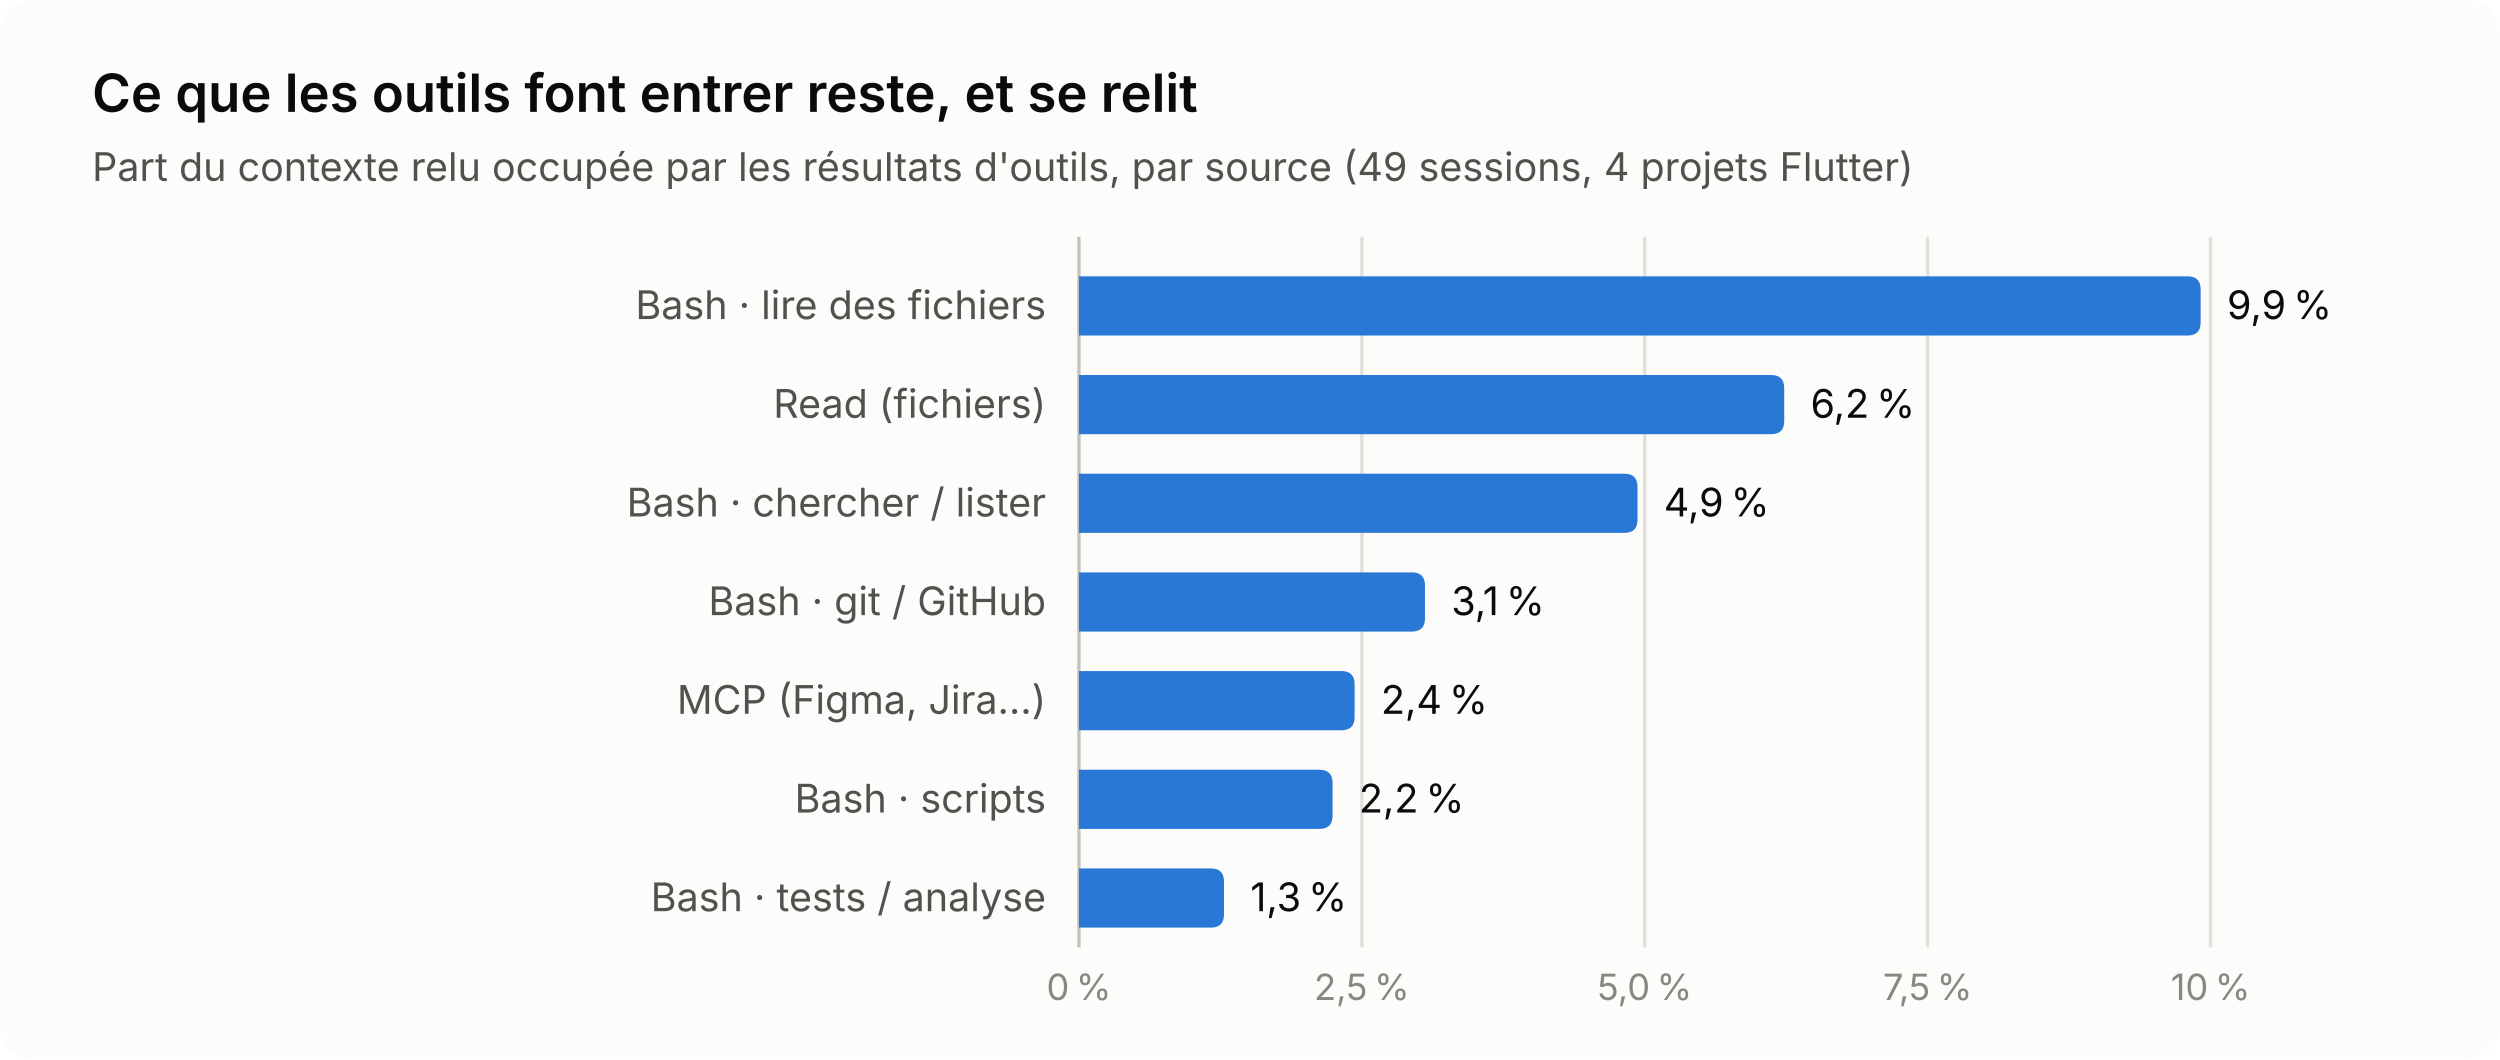
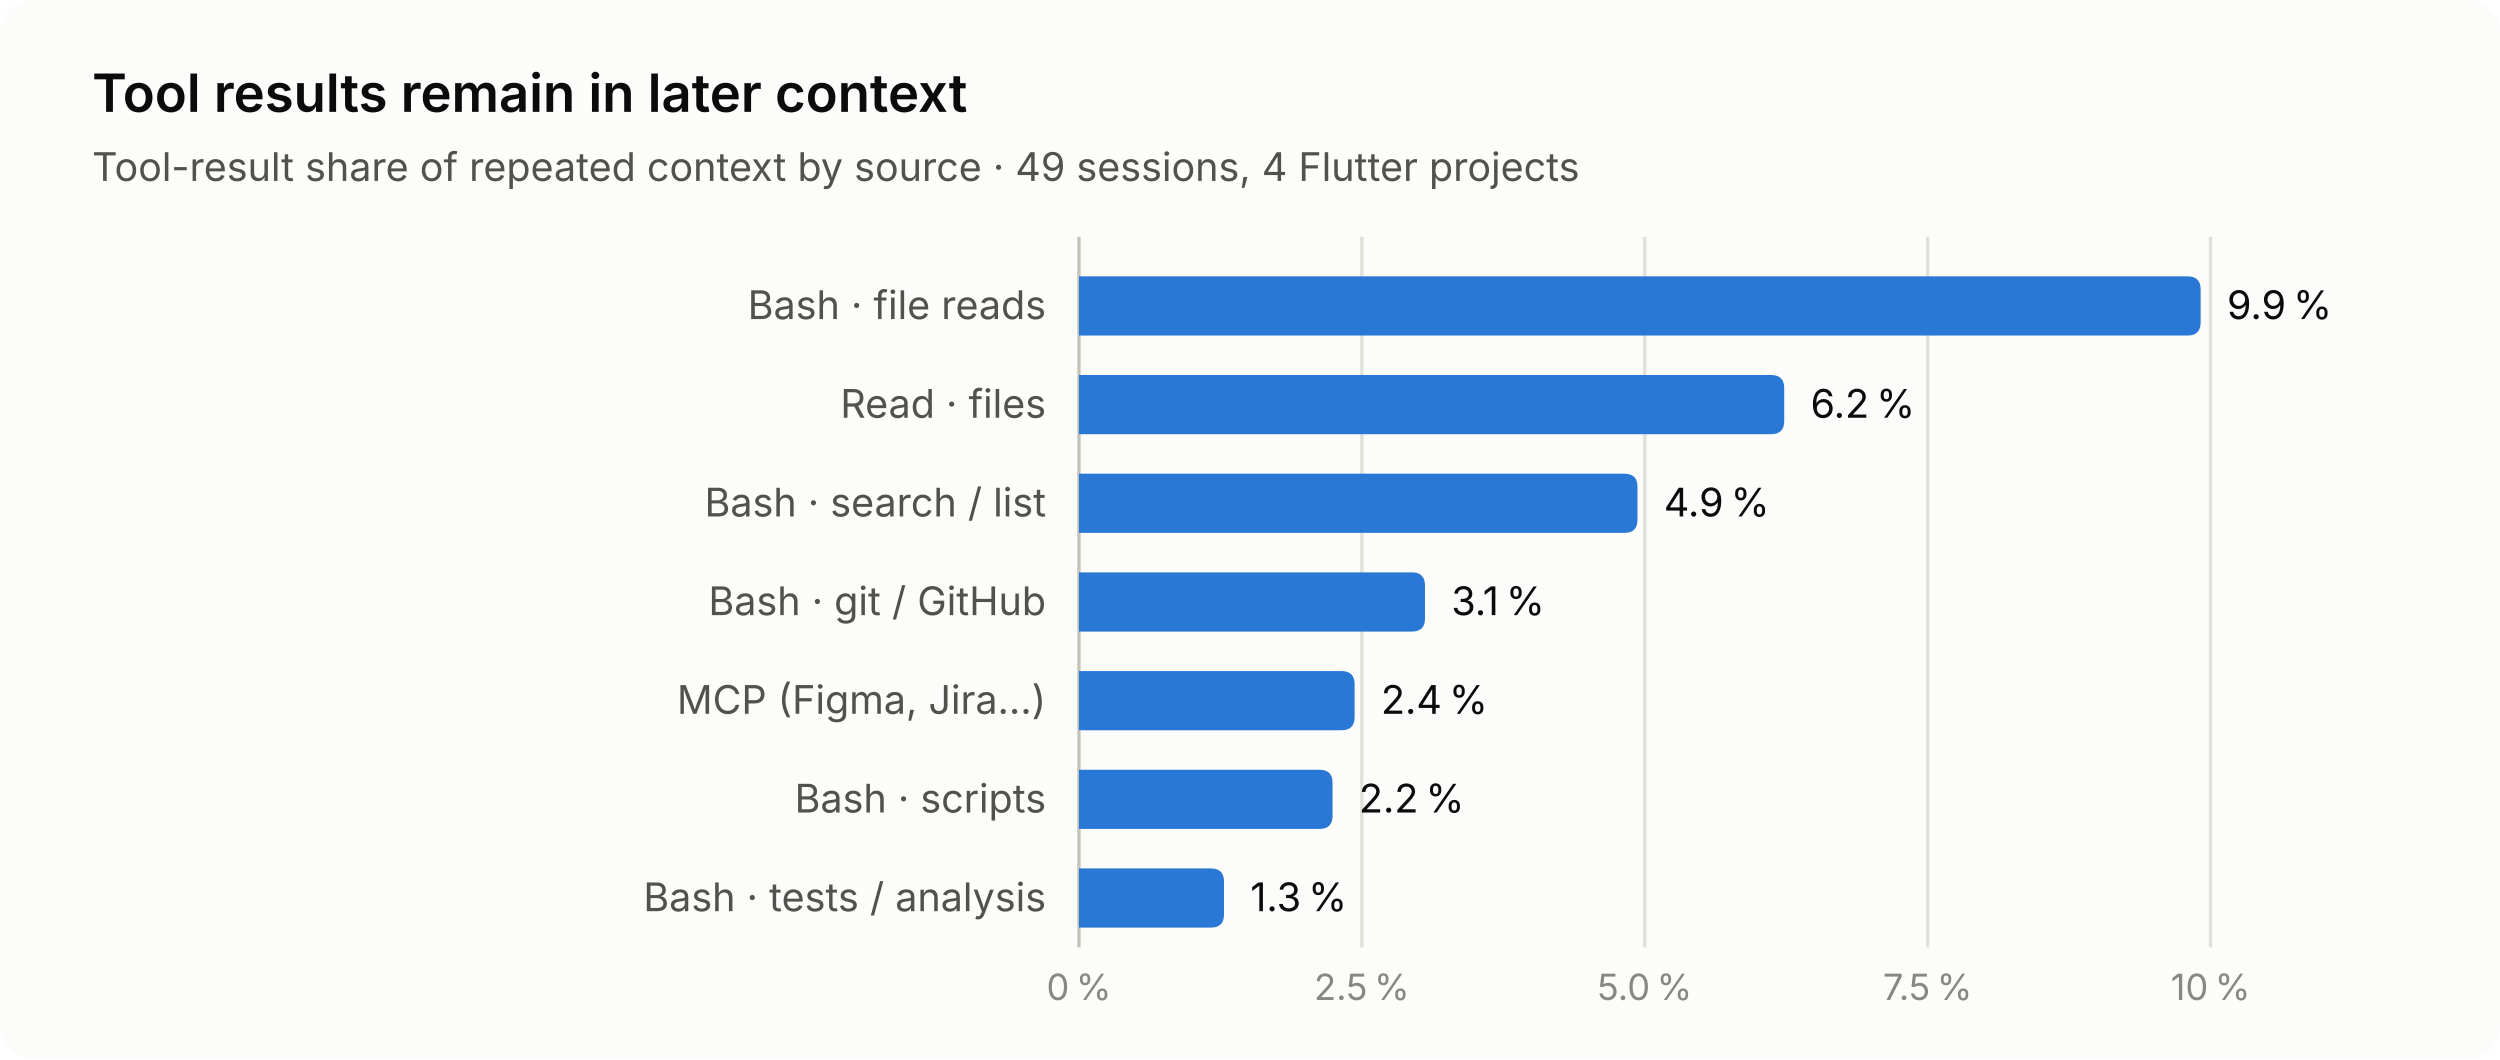
<svg xmlns="http://www.w3.org/2000/svg" width="760" height="322" viewBox="0 0 760 322" font-family="system-ui, -apple-system, &quot;Segoe UI&quot;, sans-serif">
  <rect width="100%" height="100%" rx="10" fill="#fcfcfb" />
-   <text x="28.0" y="34.0" fill="#0b0b0b" font-size="16" font-weight="600" text-anchor="start">Ce que les outils font entrer reste, et se relit</text>
-   <text x="28.0" y="55.0" fill="#52514e" font-size="12" font-weight="400" text-anchor="start">Part du contexte relu occupée par les résultats d'outils, par source (49 sessions, 4 projets Flutter)</text>
+   <text x="28.0" y="34.0" fill="#0b0b0b" font-size="16" font-weight="600" text-anchor="start">Tool results remain in later context</text>
+   <text x="28.0" y="55.0" fill="#52514e" font-size="12" font-weight="400" text-anchor="start">Tool-result share of repeated context by source · 49 sessions, 4 Flutter projects</text>
  <line x1="328.0" x2="328.0" y1="72" y2="288" stroke="#c3c2b7" stroke-width="1" />
  <text x="328.0" y="304.0" fill="#898781" font-size="11" font-weight="400" text-anchor="middle">0 %</text>
  <line x1="414.0" x2="414.0" y1="72" y2="288" stroke="#e1e0d9" stroke-width="1" />
-   <text x="414.0" y="304.0" fill="#898781" font-size="11" font-weight="400" text-anchor="middle">2,5 %</text>
+   <text x="414.0" y="304.0" fill="#898781" font-size="11" font-weight="400" text-anchor="middle">2.5 %</text>
  <line x1="500.0" x2="500.0" y1="72" y2="288" stroke="#e1e0d9" stroke-width="1" />
-   <text x="500.0" y="304.0" fill="#898781" font-size="11" font-weight="400" text-anchor="middle">5,0 %</text>
+   <text x="500.0" y="304.0" fill="#898781" font-size="11" font-weight="400" text-anchor="middle">5.0 %</text>
  <line x1="586.0" x2="586.0" y1="72" y2="288" stroke="#e1e0d9" stroke-width="1" />
-   <text x="586.0" y="304.0" fill="#898781" font-size="11" font-weight="400" text-anchor="middle">7,5 %</text>
+   <text x="586.0" y="304.0" fill="#898781" font-size="11" font-weight="400" text-anchor="middle">7.5 %</text>
  <line x1="672.0" x2="672.0" y1="72" y2="288" stroke="#e1e0d9" stroke-width="1" />
  <text x="672.0" y="304.0" fill="#898781" font-size="11" font-weight="400" text-anchor="middle">10 %</text>
-   <text x="318.0" y="97.0" fill="#52514e" font-size="12" font-weight="400" text-anchor="end">Bash · lire des fichiers</text>
+   <text x="318.0" y="97.0" fill="#52514e" font-size="12" font-weight="400" text-anchor="end">Bash · file reads</text>
  <path d="M328.0,84.0 H665.0 Q669.0,84.0 669.0,88.0 V98.0 Q669.0,102.0 665.0,102.0 H328.0 Z" fill="#2a78d6" />
-   <text x="677.0" y="97.0" fill="#0b0b0b" font-size="12" font-weight="400" text-anchor="start">9,9 %</text>
-   <text x="318.0" y="127.0" fill="#52514e" font-size="12" font-weight="400" text-anchor="end">Read (fichiers)</text>
+   <text x="677.0" y="97.0" fill="#0b0b0b" font-size="12" font-weight="400" text-anchor="start">9.9 %</text>
+   <text x="318.0" y="127.0" fill="#52514e" font-size="12" font-weight="400" text-anchor="end">Read · files</text>
  <path d="M328.0,114.0 H538.4 Q542.4,114.0 542.4,118.0 V128.0 Q542.4,132.0 538.4,132.0 H328.0 Z" fill="#2a78d6" />
-   <text x="550.4" y="127.0" fill="#0b0b0b" font-size="12" font-weight="400" text-anchor="start">6,2 %</text>
-   <text x="318.0" y="157.0" fill="#52514e" font-size="12" font-weight="400" text-anchor="end">Bash · chercher / lister</text>
+   <text x="550.4" y="127.0" fill="#0b0b0b" font-size="12" font-weight="400" text-anchor="start">6.2 %</text>
+   <text x="318.0" y="157.0" fill="#52514e" font-size="12" font-weight="400" text-anchor="end">Bash · search / list</text>
  <path d="M328.0,144.0 H493.8 Q497.8,144.0 497.8,148.0 V158.0 Q497.8,162.0 493.8,162.0 H328.0 Z" fill="#2a78d6" />
-   <text x="505.8" y="157.0" fill="#0b0b0b" font-size="12" font-weight="400" text-anchor="start">4,9 %</text>
+   <text x="505.8" y="157.0" fill="#0b0b0b" font-size="12" font-weight="400" text-anchor="start">4.9 %</text>
  <text x="318.0" y="187.0" fill="#52514e" font-size="12" font-weight="400" text-anchor="end">Bash · git / GitHub</text>
  <path d="M328.0,174.0 H429.2 Q433.2,174.0 433.2,178.0 V188.0 Q433.2,192.0 429.2,192.0 H328.0 Z" fill="#2a78d6" />
-   <text x="441.2" y="187.0" fill="#0b0b0b" font-size="12" font-weight="400" text-anchor="start">3,1 %</text>
+   <text x="441.2" y="187.0" fill="#0b0b0b" font-size="12" font-weight="400" text-anchor="start">3.1 %</text>
  <text x="318.0" y="217.0" fill="#52514e" font-size="12" font-weight="400" text-anchor="end">MCP (Figma, Jira…)</text>
  <path d="M328.0,204.0 H407.8 Q411.8,204.0 411.8,208.0 V218.0 Q411.8,222.0 407.8,222.0 H328.0 Z" fill="#2a78d6" />
-   <text x="419.8" y="217.0" fill="#0b0b0b" font-size="12" font-weight="400" text-anchor="start">2,4 %</text>
+   <text x="419.8" y="217.0" fill="#0b0b0b" font-size="12" font-weight="400" text-anchor="start">2.4 %</text>
  <text x="318.0" y="247.0" fill="#52514e" font-size="12" font-weight="400" text-anchor="end">Bash · scripts</text>
  <path d="M328.0,234.0 H401.1 Q405.1,234.0 405.1,238.0 V248.0 Q405.1,252.0 401.1,252.0 H328.0 Z" fill="#2a78d6" />
-   <text x="413.1" y="247.0" fill="#0b0b0b" font-size="12" font-weight="400" text-anchor="start">2,2 %</text>
-   <text x="318.0" y="277.0" fill="#52514e" font-size="12" font-weight="400" text-anchor="end">Bash · tests / analyse</text>
+   <text x="413.1" y="247.0" fill="#0b0b0b" font-size="12" font-weight="400" text-anchor="start">2.2 %</text>
+   <text x="318.0" y="277.0" fill="#52514e" font-size="12" font-weight="400" text-anchor="end">Bash · tests / analysis</text>
  <path d="M328.0,264.0 H368.1 Q372.1,264.0 372.1,268.0 V278.0 Q372.1,282.0 368.1,282.0 H328.0 Z" fill="#2a78d6" />
-   <text x="380.1" y="277.0" fill="#0b0b0b" font-size="12" font-weight="400" text-anchor="start">1,3 %</text>
+   <text x="380.1" y="277.0" fill="#0b0b0b" font-size="12" font-weight="400" text-anchor="start">1.3 %</text>
</svg>
